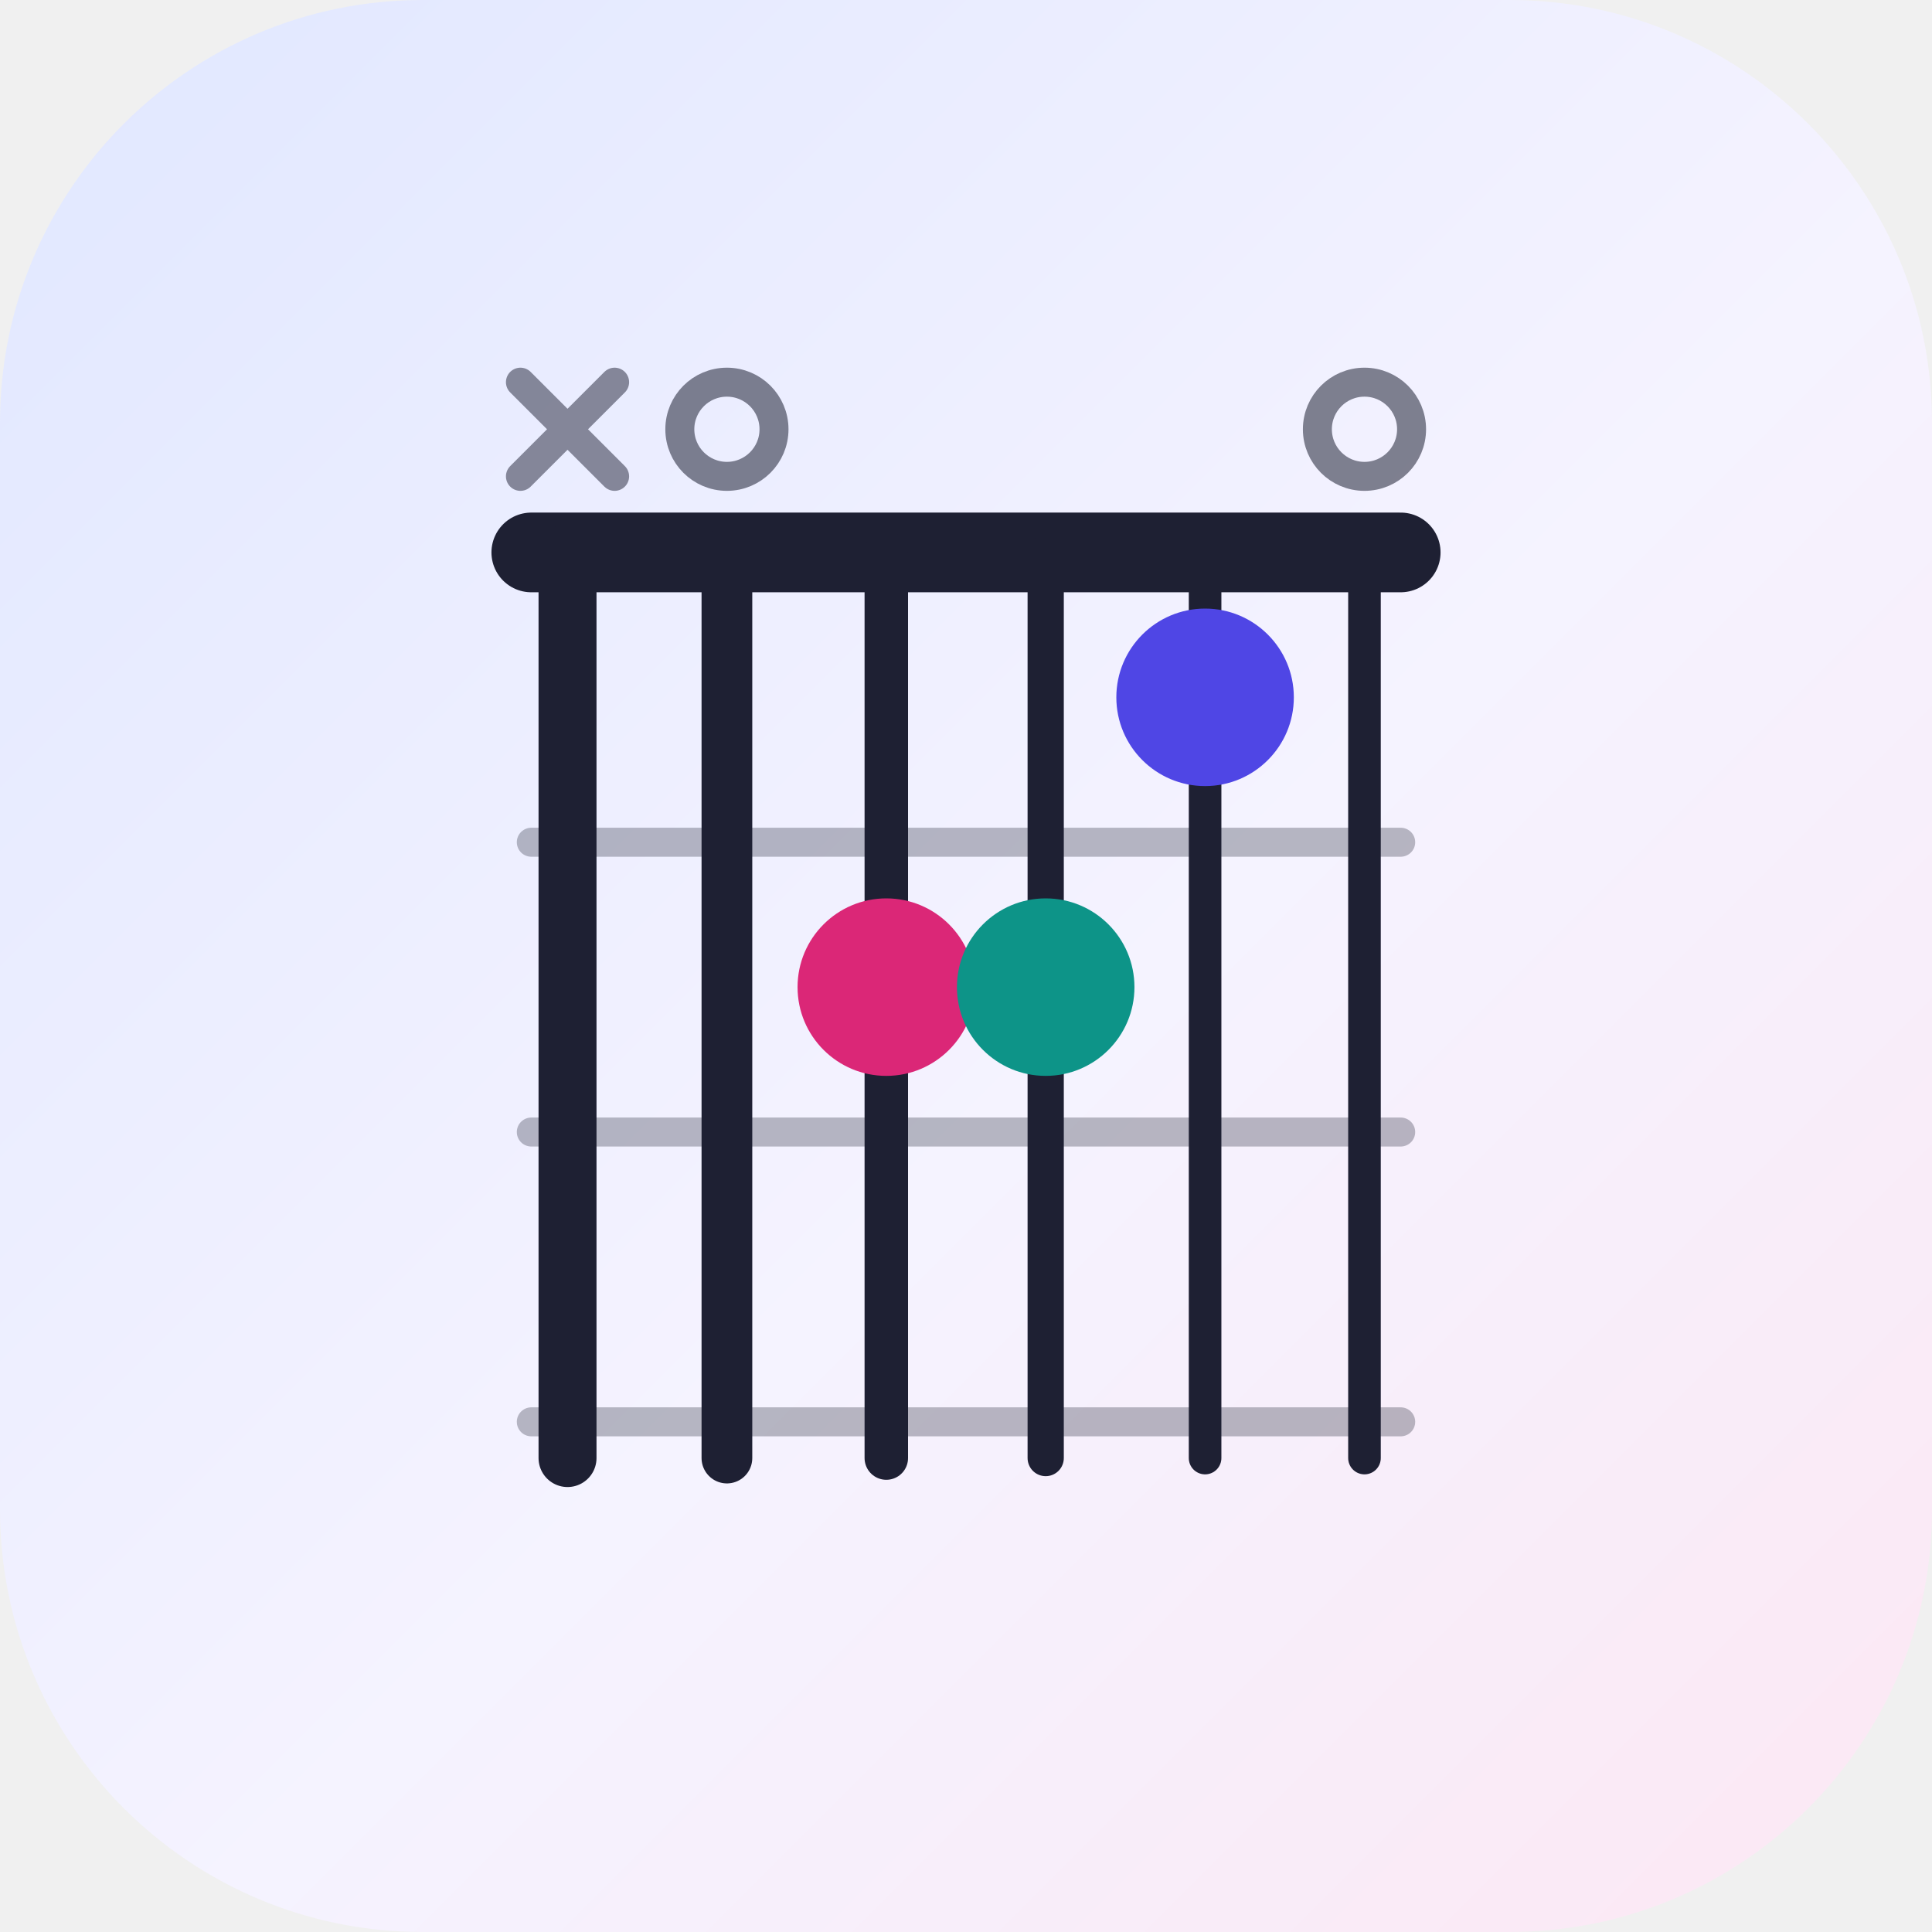
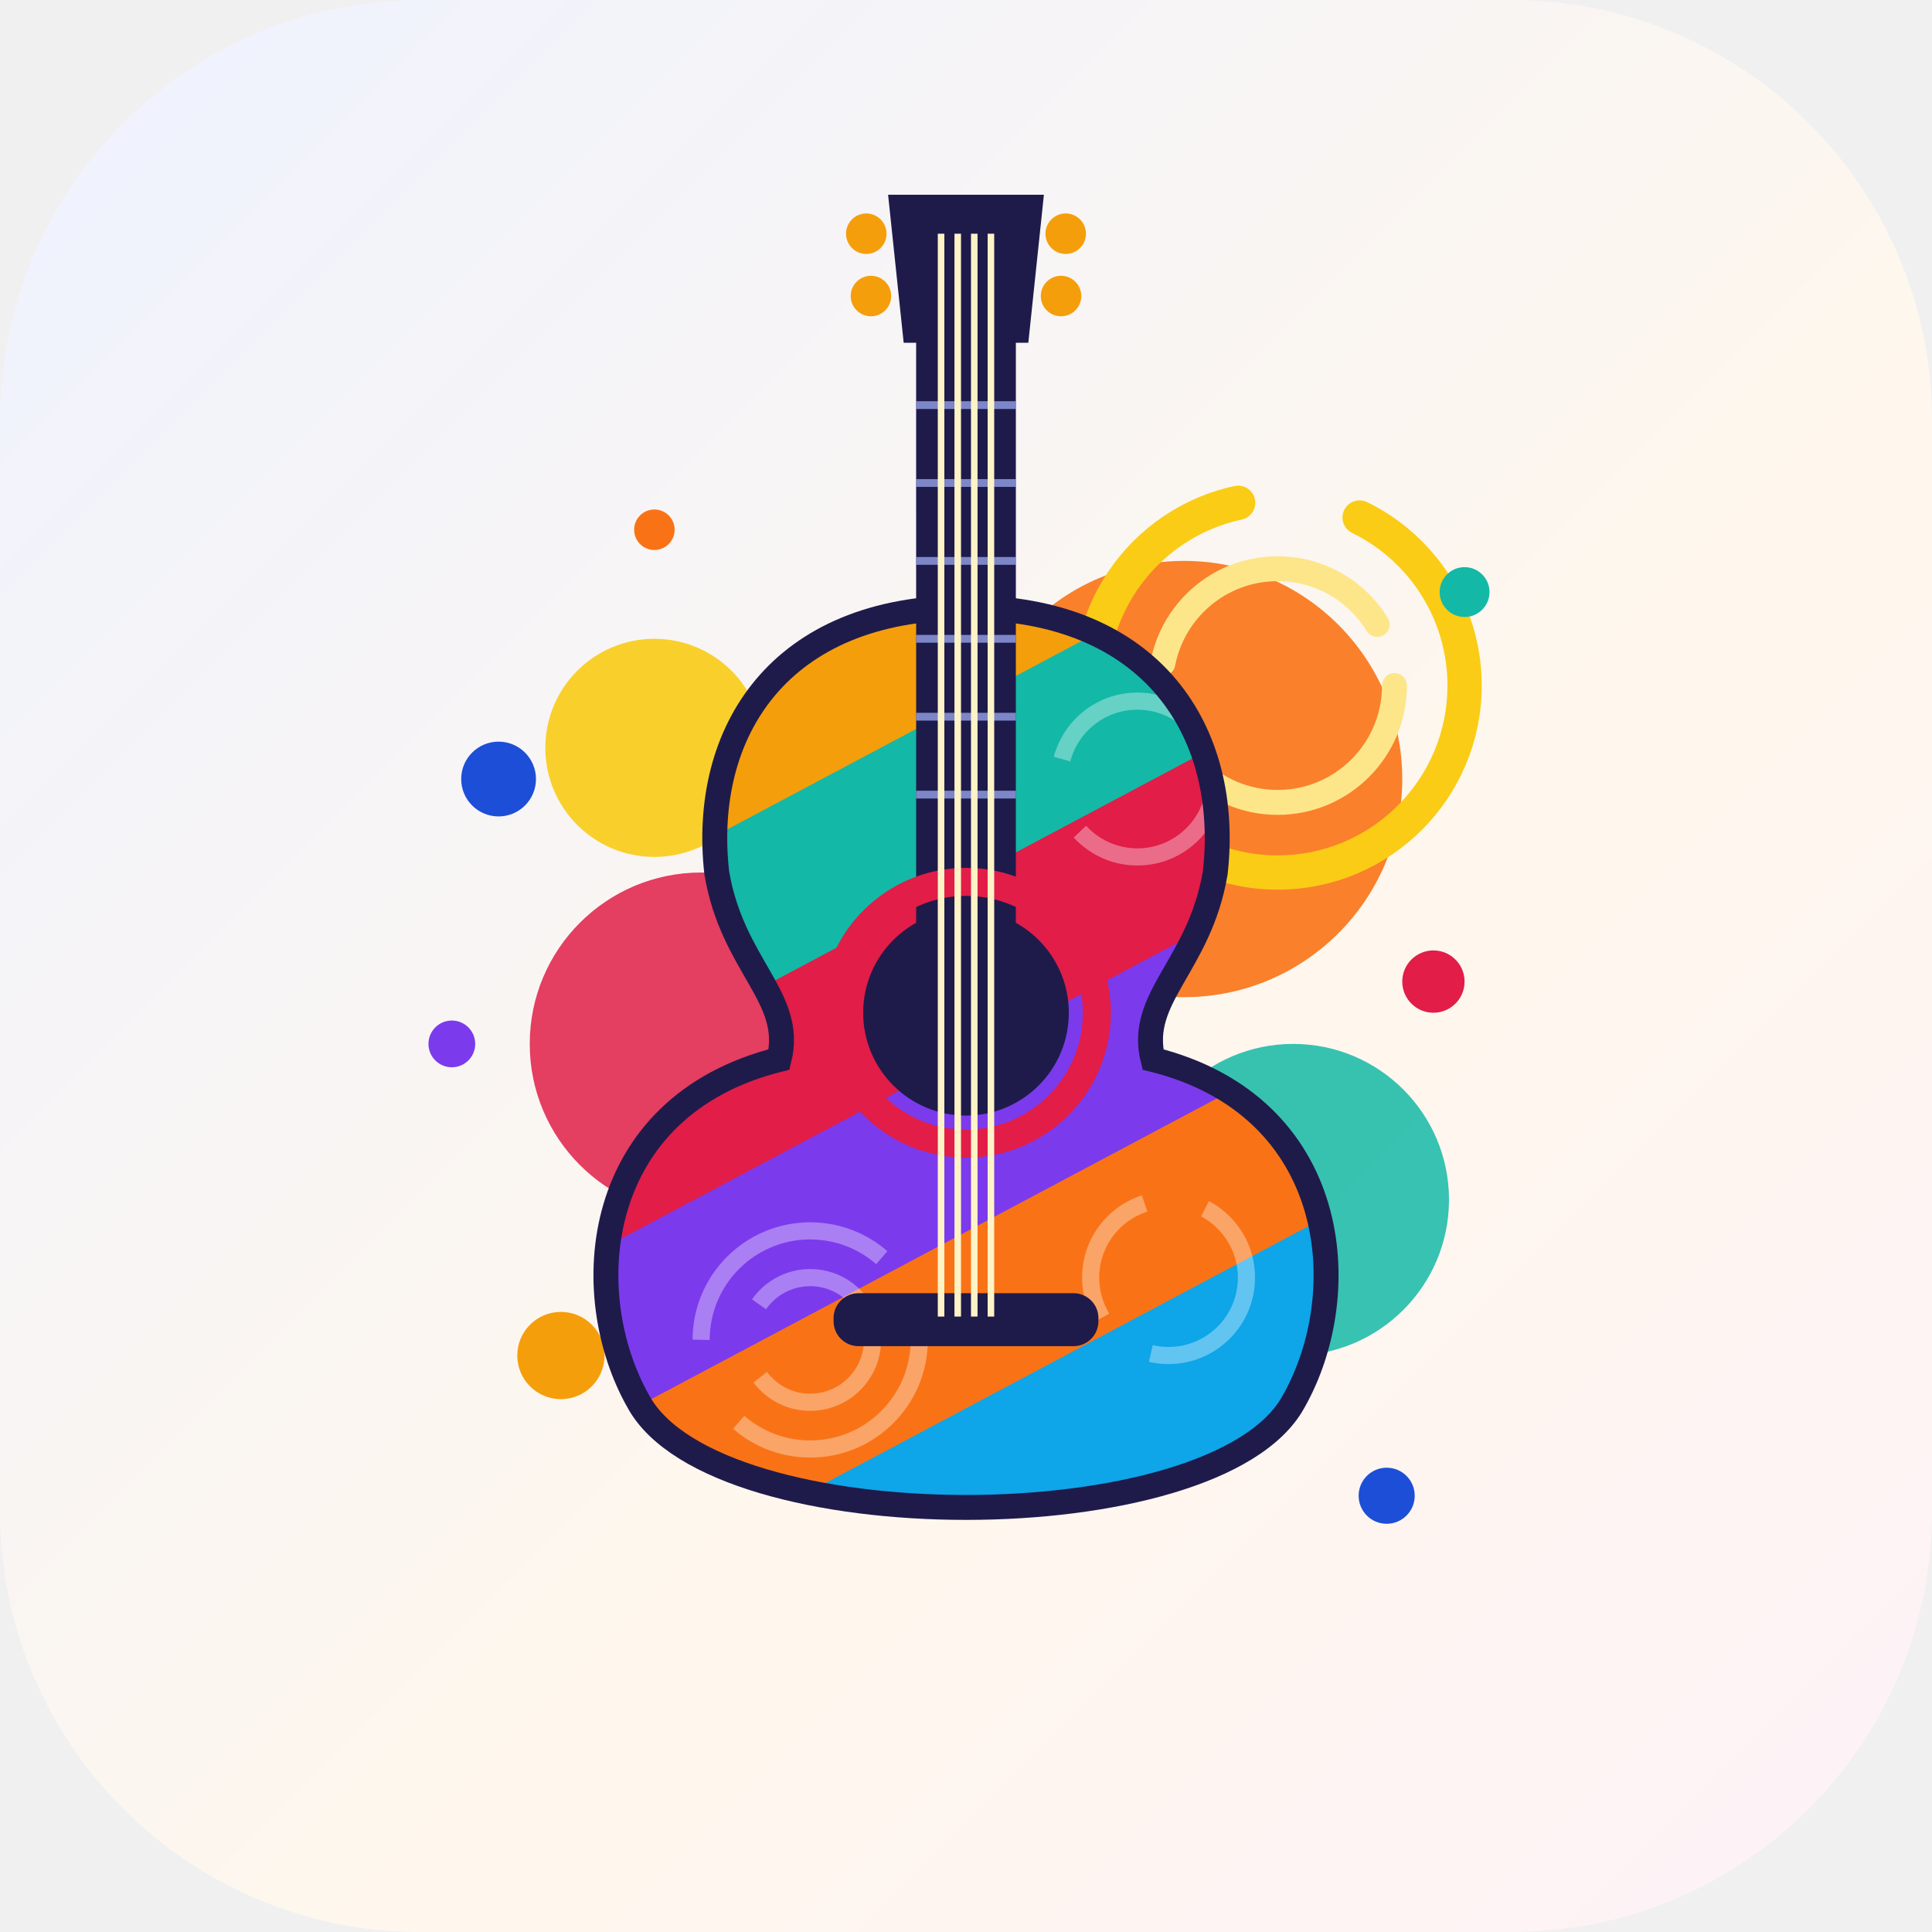
- <svg xmlns="http://www.w3.org/2000/svg" viewBox="0 0 512 512">
+ <svg xmlns="http://www.w3.org/2000/svg" viewBox="-12 -10 124 124" aria-hidden="true">
  <defs>
-     <linearGradient id="g" x1="0" y1="0" x2="1" y2="1">
-       <stop offset="0" stop-color="#E0E7FF" />
-       <stop offset=".55" stop-color="#F5F3FF" />
-       <stop offset="1" stop-color="#FCE7F3" />
+     <linearGradient id="bgg" x1="0" y1="0" x2="1" y2="1">
+       <stop offset="0" stop-color="#EEF2FF" />
+       <stop offset=".6" stop-color="#FFF7ED" />
+       <stop offset="1" stop-color="#FDF2F8" />
    </linearGradient>
  </defs>
-   <rect width="512" height="512" rx="112" fill="url(#g)" />
-   <g transform="translate(64 60) scale(9.6)" stroke="#1E2033" stroke-linecap="round">
-     <circle cx="31.0" cy="5.6" r="1.3" fill="none" stroke-width=".8" opacity=".55" />
-     <circle cx="13.4" cy="5.6" r="1.3" fill="none" stroke-width=".8" opacity=".55" />
-     <path d="M7.7 4.3l2.6 2.6m0-2.6l-2.6 2.6" stroke-width=".8" opacity=".5" />
-     <line x1="8" x2="32" y1="9" y2="9" stroke-width="2.2" />
-     <line x1="8" x2="32" y1="17" y2="17" stroke-width=".8" opacity=".3" />
-     <line x1="8" x2="32" y1="25" y2="25" stroke-width=".8" opacity=".3" />
-     <line x1="8" x2="32" y1="33" y2="33" stroke-width=".8" opacity=".3" />
-     <line x1="31.0" x2="31.0" y1="9" y2="34" stroke-width="0.9" />
-     <line x1="26.6" x2="26.6" y1="9" y2="34" stroke-width="0.9" />
-     <line x1="22.2" x2="22.2" y1="9" y2="34" stroke-width="1" />
-     <line x1="17.8" x2="17.8" y1="9" y2="34" stroke-width="1.2" />
-     <line x1="13.4" x2="13.4" y1="9" y2="34" stroke-width="1.4" />
-     <line x1="9.0" x2="9.0" y1="9" y2="34" stroke-width="1.6" />
+   <rect x="-12" y="-10" width="124" height="124" rx="27" fill="url(#bgg)" />
+   <defs>
+     <clipPath id="ficb">
+       <path d="M50 29C62 29 67 37 66 46C65 52 61 54 62 58C74 61 75 73 71 80C66 89 34 89 29 80C25 73 26 61 38 58C39 54 35 52 34 46C33 37 38 29 50 29Z" />
+     </clipPath>
+   </defs>
+   <g>
+     <circle cx="64" cy="40" r="14" fill="#F97316" opacity=".9" />
+     <circle cx="33" cy="57" r="11" fill="#E11D48" opacity=".85" />
+     <circle cx="71" cy="67" r="10" fill="#14B8A6" opacity=".85" />
+     <circle cx="30" cy="38" r="7" fill="#FACC15" opacity=".9" />
  </g>
-   <g transform="translate(64 60) scale(9.6)">
-     <circle cx="26.6" cy="13" r="2.45" fill="#4F46E5" />
-     <circle cx="17.8" cy="21" r="2.45" fill="#DB2777" />
-     <circle cx="22.2" cy="21" r="2.45" fill="#0D9488" />
+   <g>
+     <circle cx="70" cy="34" r="12" fill="none" stroke="#FACC15" stroke-width="2.2" stroke-linecap="round" stroke-dasharray="30 10 14 8" />
+     <circle cx="70" cy="34" r="7.5" fill="none" stroke="#FDE68A" stroke-width="1.6" stroke-linecap="round" stroke-dasharray="18 7" />
+   </g>
+   <circle cx="20" cy="40" r="2.4" fill="#1D4ED8" style="animation-delay:-0s" />
+   <circle cx="80" cy="53" r="2" fill="#E11D48" style="animation-delay:-0.6s" />
+   <circle cx="24" cy="77" r="2.8" fill="#F59E0B" style="animation-delay:-1.2s" />
+   <circle cx="82" cy="28" r="1.6" fill="#14B8A6" style="animation-delay:-0.3s" />
+   <circle cx="17" cy="57" r="1.5" fill="#7C3AED" style="animation-delay:-0.9s" />
+   <circle cx="77" cy="86" r="1.8" fill="#1D4ED8" style="animation-delay:-1.5s" />
+   <circle cx="30" cy="24" r="1.3" fill="#F97316" style="animation-delay:-0.45s" />
+   <g>
+     <g clip-path="url(#ficb)">
+       <g transform="rotate(-28 50 60)">
+         <rect x="-10" y="18" width="120" height="10.5" fill="#1D4ED8" />
+         <rect x="-10" y="28" width="120" height="10.5" fill="#F59E0B" />
+         <rect x="-10" y="38" width="120" height="10.5" fill="#14B8A6" />
+         <rect x="-10" y="48" width="120" height="10.5" fill="#E11D48" />
+         <rect x="-10" y="58" width="120" height="10.5" fill="#7C3AED" />
+         <rect x="-10" y="68" width="120" height="10.5" fill="#F97316" />
+         <rect x="-10" y="78" width="120" height="10.5" fill="#0EA5E9" />
+         <rect x="-10" y="88" width="120" height="10.5" fill="#FACC15" />
+       </g>
+       <circle cx="40" cy="76" r="7" fill="none" stroke="#fff" stroke-opacity=".35" stroke-width="1.1" stroke-dasharray="16 6" />
+       <circle cx="40" cy="76" r="4" fill="none" stroke="#fff" stroke-opacity=".35" stroke-width="1.1" stroke-dasharray="10 5" />
+       <circle cx="61" cy="40" r="5" fill="none" stroke="#fff" stroke-opacity=".35" stroke-width="1.1" stroke-dasharray="12 5" />
+       <circle cx="63" cy="72" r="5" fill="none" stroke="#fff" stroke-opacity=".35" stroke-width="1.1" stroke-dasharray="9 4" />
+     </g>
+     <path d="M50 29C62 29 67 37 66 46C65 52 61 54 62 58C74 61 75 73 71 80C66 89 34 89 29 80C25 73 26 61 38 58C39 54 35 52 34 46C33 37 38 29 50 29Z" fill="none" stroke="#1E1B4B" stroke-width="1.6" />
+     <rect x="46.8" y="10" width="6.4" height="42" rx="1" fill="#1E1B4B" />
+     <line x1="46.8" x2="53.2" y1="16" y2="16" stroke="#A5B4FC" stroke-width=".5" opacity=".7" />
+     <line x1="46.8" x2="53.2" y1="21" y2="21" stroke="#A5B4FC" stroke-width=".5" opacity=".7" />
+     <line x1="46.8" x2="53.2" y1="26" y2="26" stroke="#A5B4FC" stroke-width=".5" opacity=".7" />
+     <line x1="46.8" x2="53.2" y1="31" y2="31" stroke="#A5B4FC" stroke-width=".5" opacity=".7" />
+     <line x1="46.8" x2="53.2" y1="36" y2="36" stroke="#A5B4FC" stroke-width=".5" opacity=".7" />
+     <line x1="46.8" x2="53.2" y1="41" y2="41" stroke="#A5B4FC" stroke-width=".5" opacity=".7" />
+     <path d="M45 2.5H55L54 12H46Z" fill="#1E1B4B" />
+     <circle cx="43.6" cy="5" r="1.3" fill="#F59E0B" />
+     <circle cx="43.9" cy="9" r="1.3" fill="#F59E0B" />
+     <circle cx="56.4" cy="5" r="1.3" fill="#F59E0B" />
+     <circle cx="56.1" cy="9" r="1.3" fill="#F59E0B" />
+     <circle cx="50" cy="55" r="8.4" fill="none" stroke="#E11D48" stroke-width="1.8" />
+     <circle cx="50" cy="55" r="6.6" fill="#1E1B4B" />
+     <rect x="41.5" y="73" width="17" height="3.4" rx="1.6" fill="#1E1B4B" />
+     <line x1="48.4" x2="48.4" y1="5" y2="74.5" stroke="#FEF3C7" stroke-width=".42" style="--i:0" />
+     <line x1="49.47" x2="49.47" y1="5" y2="74.5" stroke="#FEF3C7" stroke-width=".42" style="--i:1" />
+     <line x1="50.53" x2="50.53" y1="5" y2="74.5" stroke="#FEF3C7" stroke-width=".42" style="--i:2" />
+     <line x1="51.6" x2="51.6" y1="5" y2="74.5" stroke="#FEF3C7" stroke-width=".42" style="--i:3" />
  </g>
</svg>
